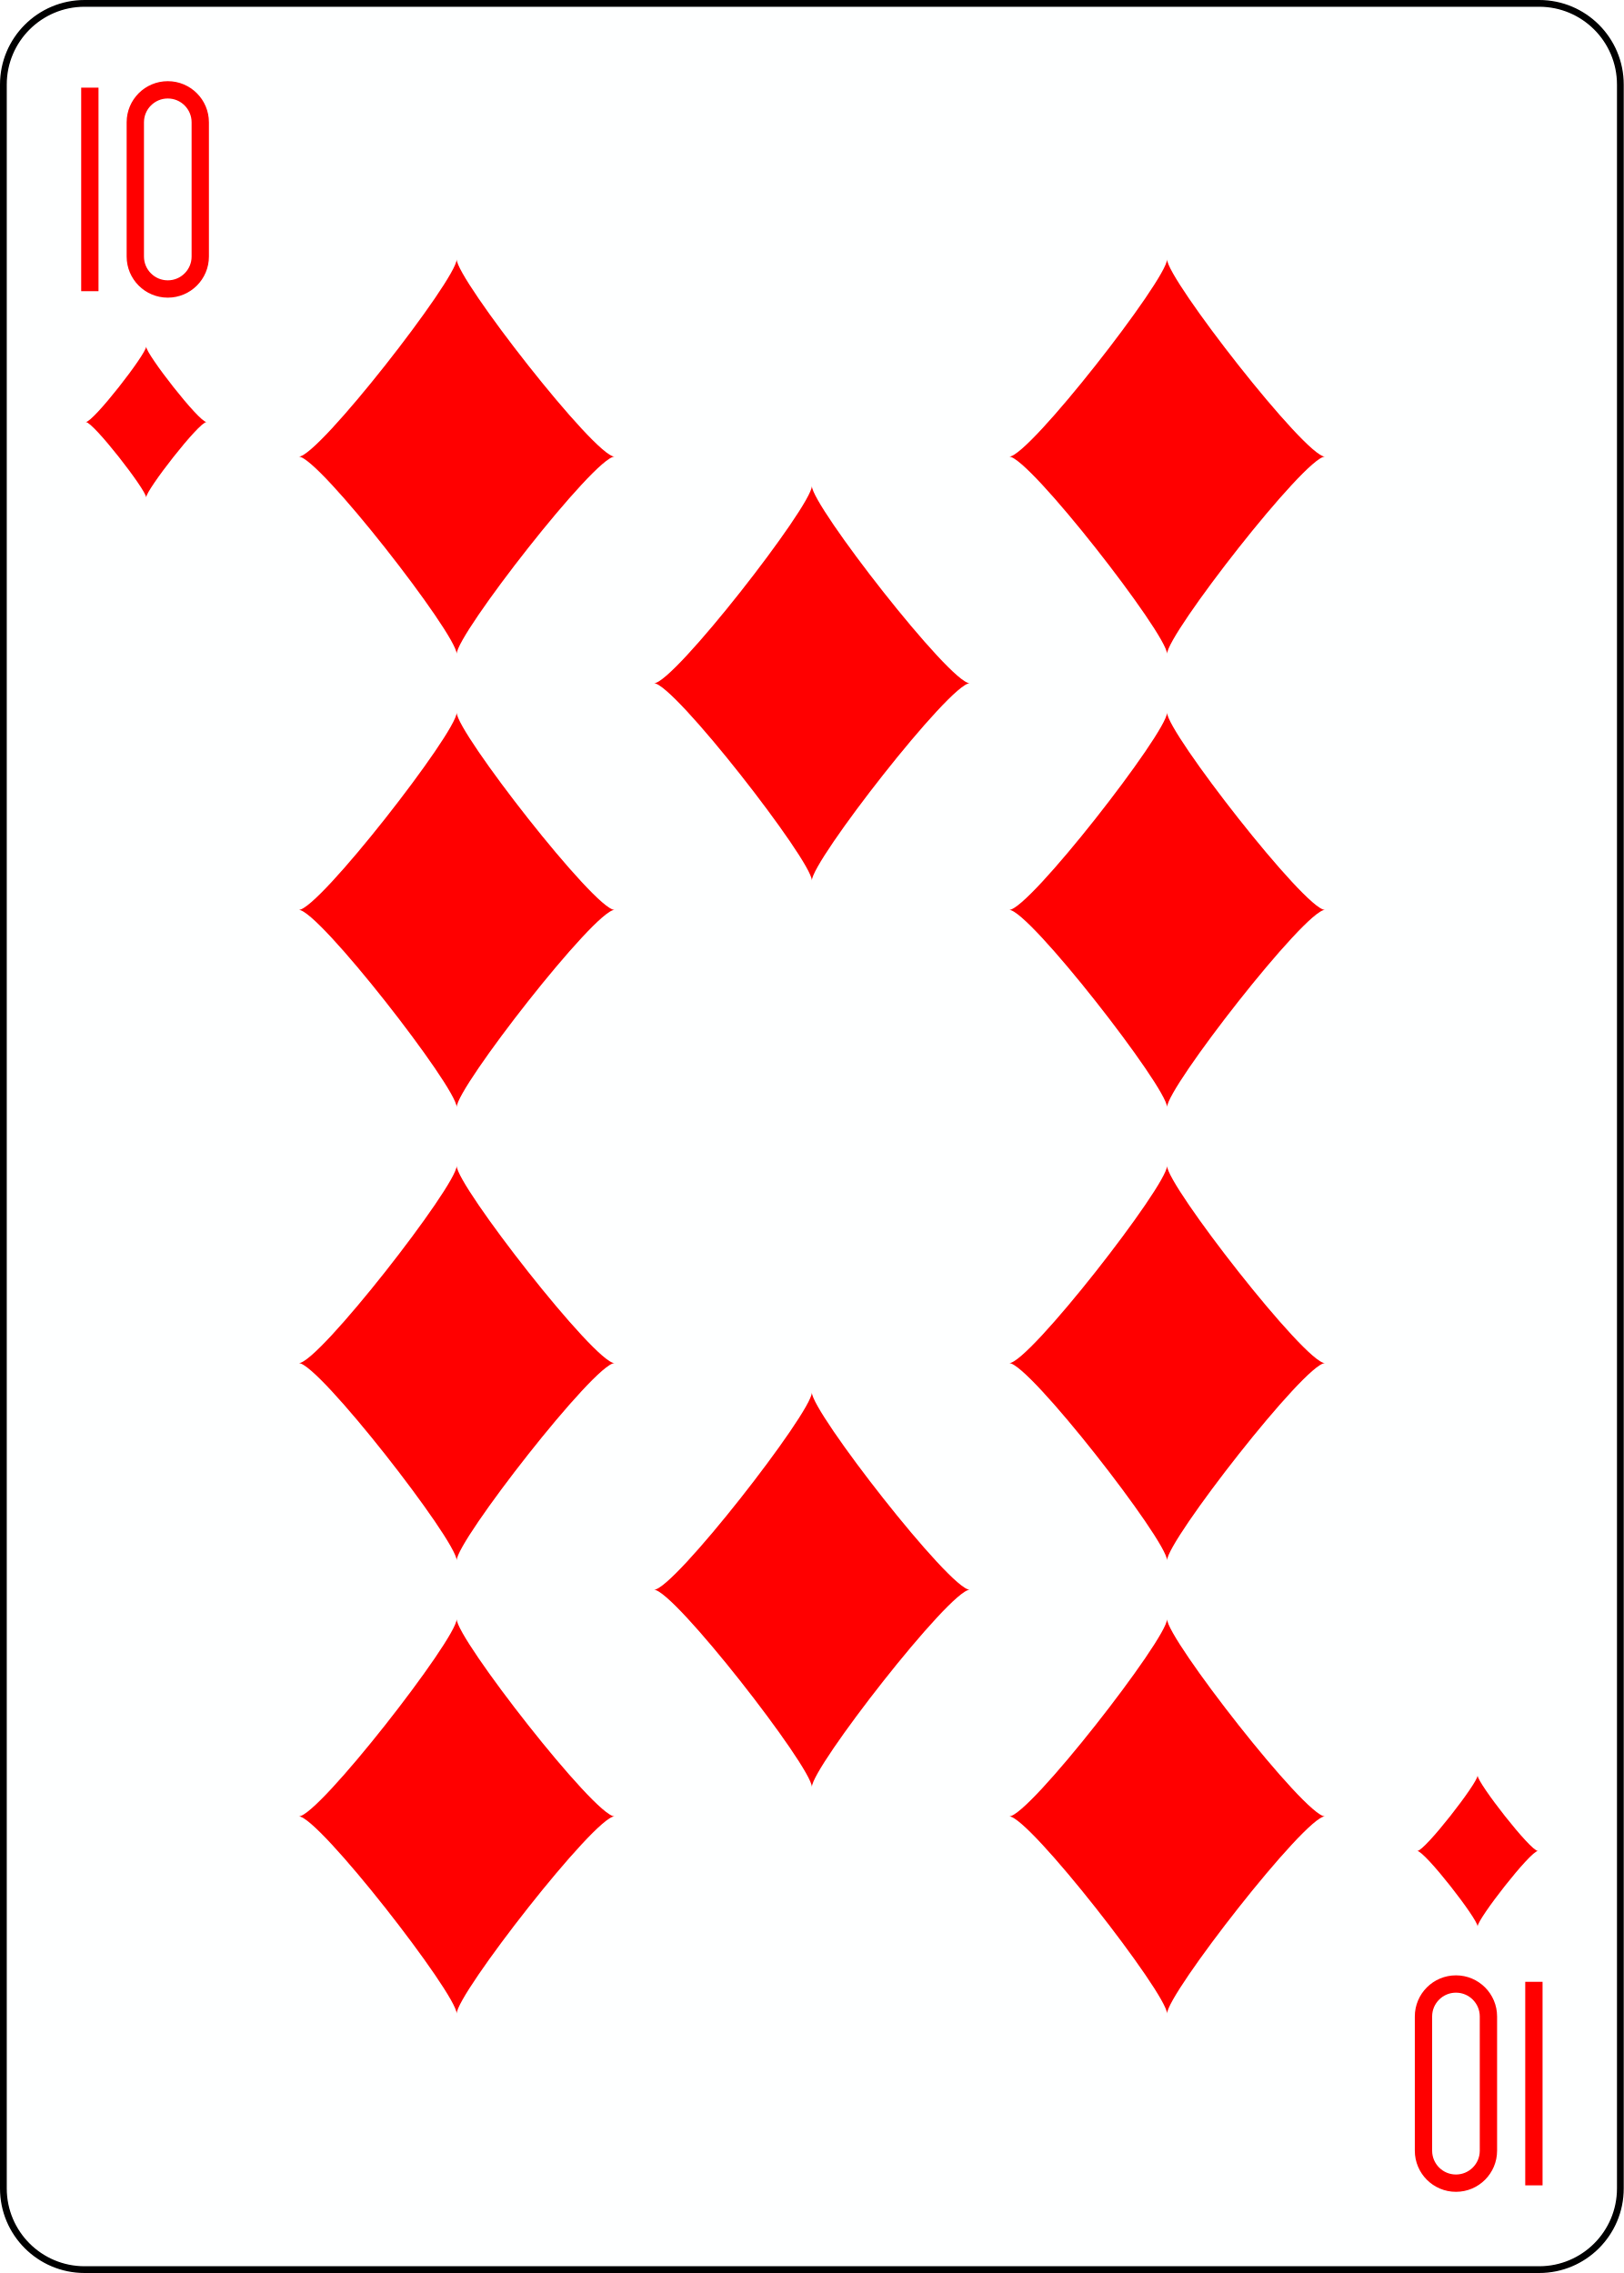
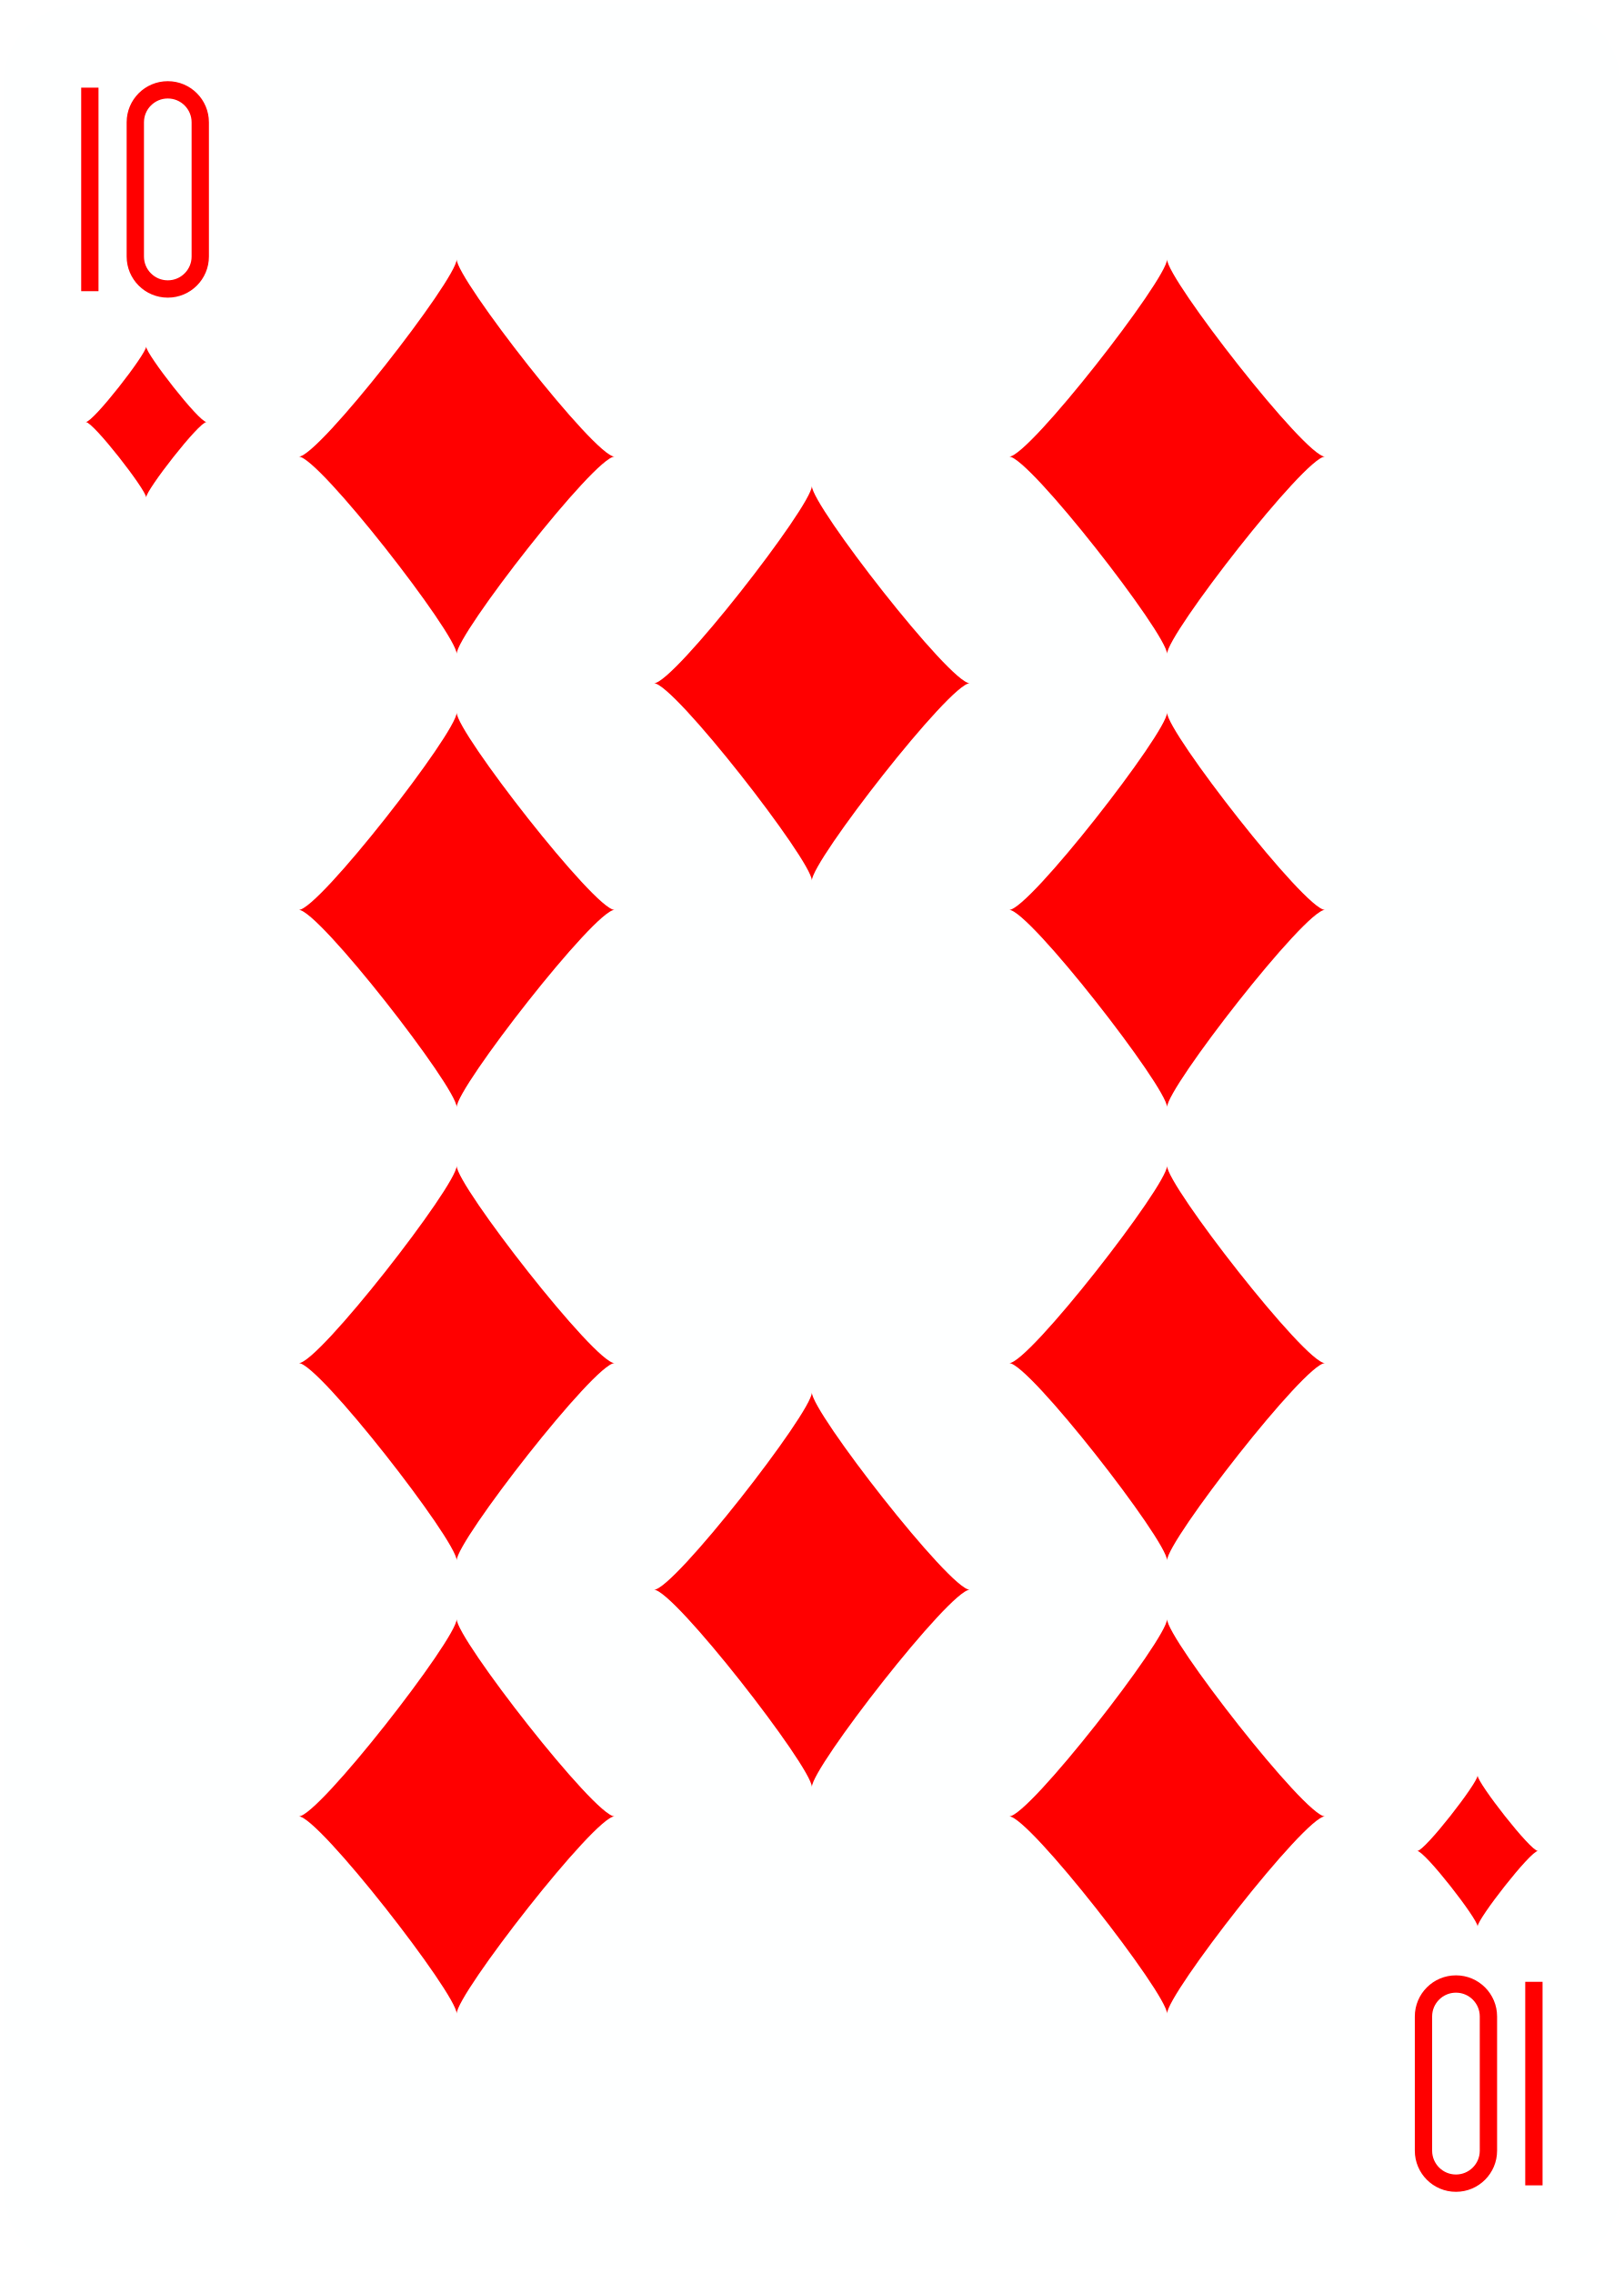
<svg xmlns="http://www.w3.org/2000/svg" xmlns:xlink="http://www.w3.org/1999/xlink" class="card" face="TD" height="3.5in" preserveAspectRatio="none" viewBox="-120 -168 240 336" width="2.5in">
  <symbol id="SDT" viewBox="-600 -600 1200 1200" preserveAspectRatio="xMinYMid">
    <path d="M-400 0C-350 0 0 -450 0 -500C0 -450 350 0 400 0C350 0 0 450 0 500C0 450 -350 0 -400 0Z" fill="red" />
  </symbol>
  <symbol id="VDT" viewBox="-500 -500 1000 1000" preserveAspectRatio="xMinYMid">
    <path d="M-260 430L-260 -430M-50 0L-50 -310A150 150 0 0 1 250 -310L250 310A150 150 0 0 1 -50 310Z" stroke="red" stroke-width="80" stroke-linecap="square" stroke-miterlimit="1.5" fill="none" />
  </symbol>
-   <rect width="239" height="335" x="-119.5" y="-167.5" rx="12" ry="12" fill="#feffff" stroke="black" />
+   <rect width="239" height="335" x="-119.5" y="-167.5" rx="12" ry="12" fill="#feffff" />
  <use xlink:href="#VDT" height="32" x="-114.4" y="-156" />
  <use xlink:href="#SDT" height="26.769" x="-111.784" y="-119" />
  <use xlink:href="#SDT" height="70" x="-87.501" y="-135.501" />
  <use xlink:href="#SDT" height="70" x="17.501" y="-135.501" />
  <use xlink:href="#SDT" height="70" x="-87.501" y="-68.5" />
  <use xlink:href="#SDT" height="70" x="17.501" y="-68.5" />
  <use xlink:href="#SDT" height="70" x="-35" y="-102" />
  <g transform="rotate(180)">
    <use xlink:href="#VDT" height="32" x="-114.4" y="-156" />
    <use xlink:href="#SDT" height="26.769" x="-111.784" y="-119" />
    <use xlink:href="#SDT" height="70" x="-87.501" y="-135.501" />
    <use xlink:href="#SDT" height="70" x="17.501" y="-135.501" />
    <use xlink:href="#SDT" height="70" x="-87.501" y="-68.5" />
    <use xlink:href="#SDT" height="70" x="17.501" y="-68.5" />
    <use xlink:href="#SDT" height="70" x="-35" y="-102" />
  </g>
</svg>
